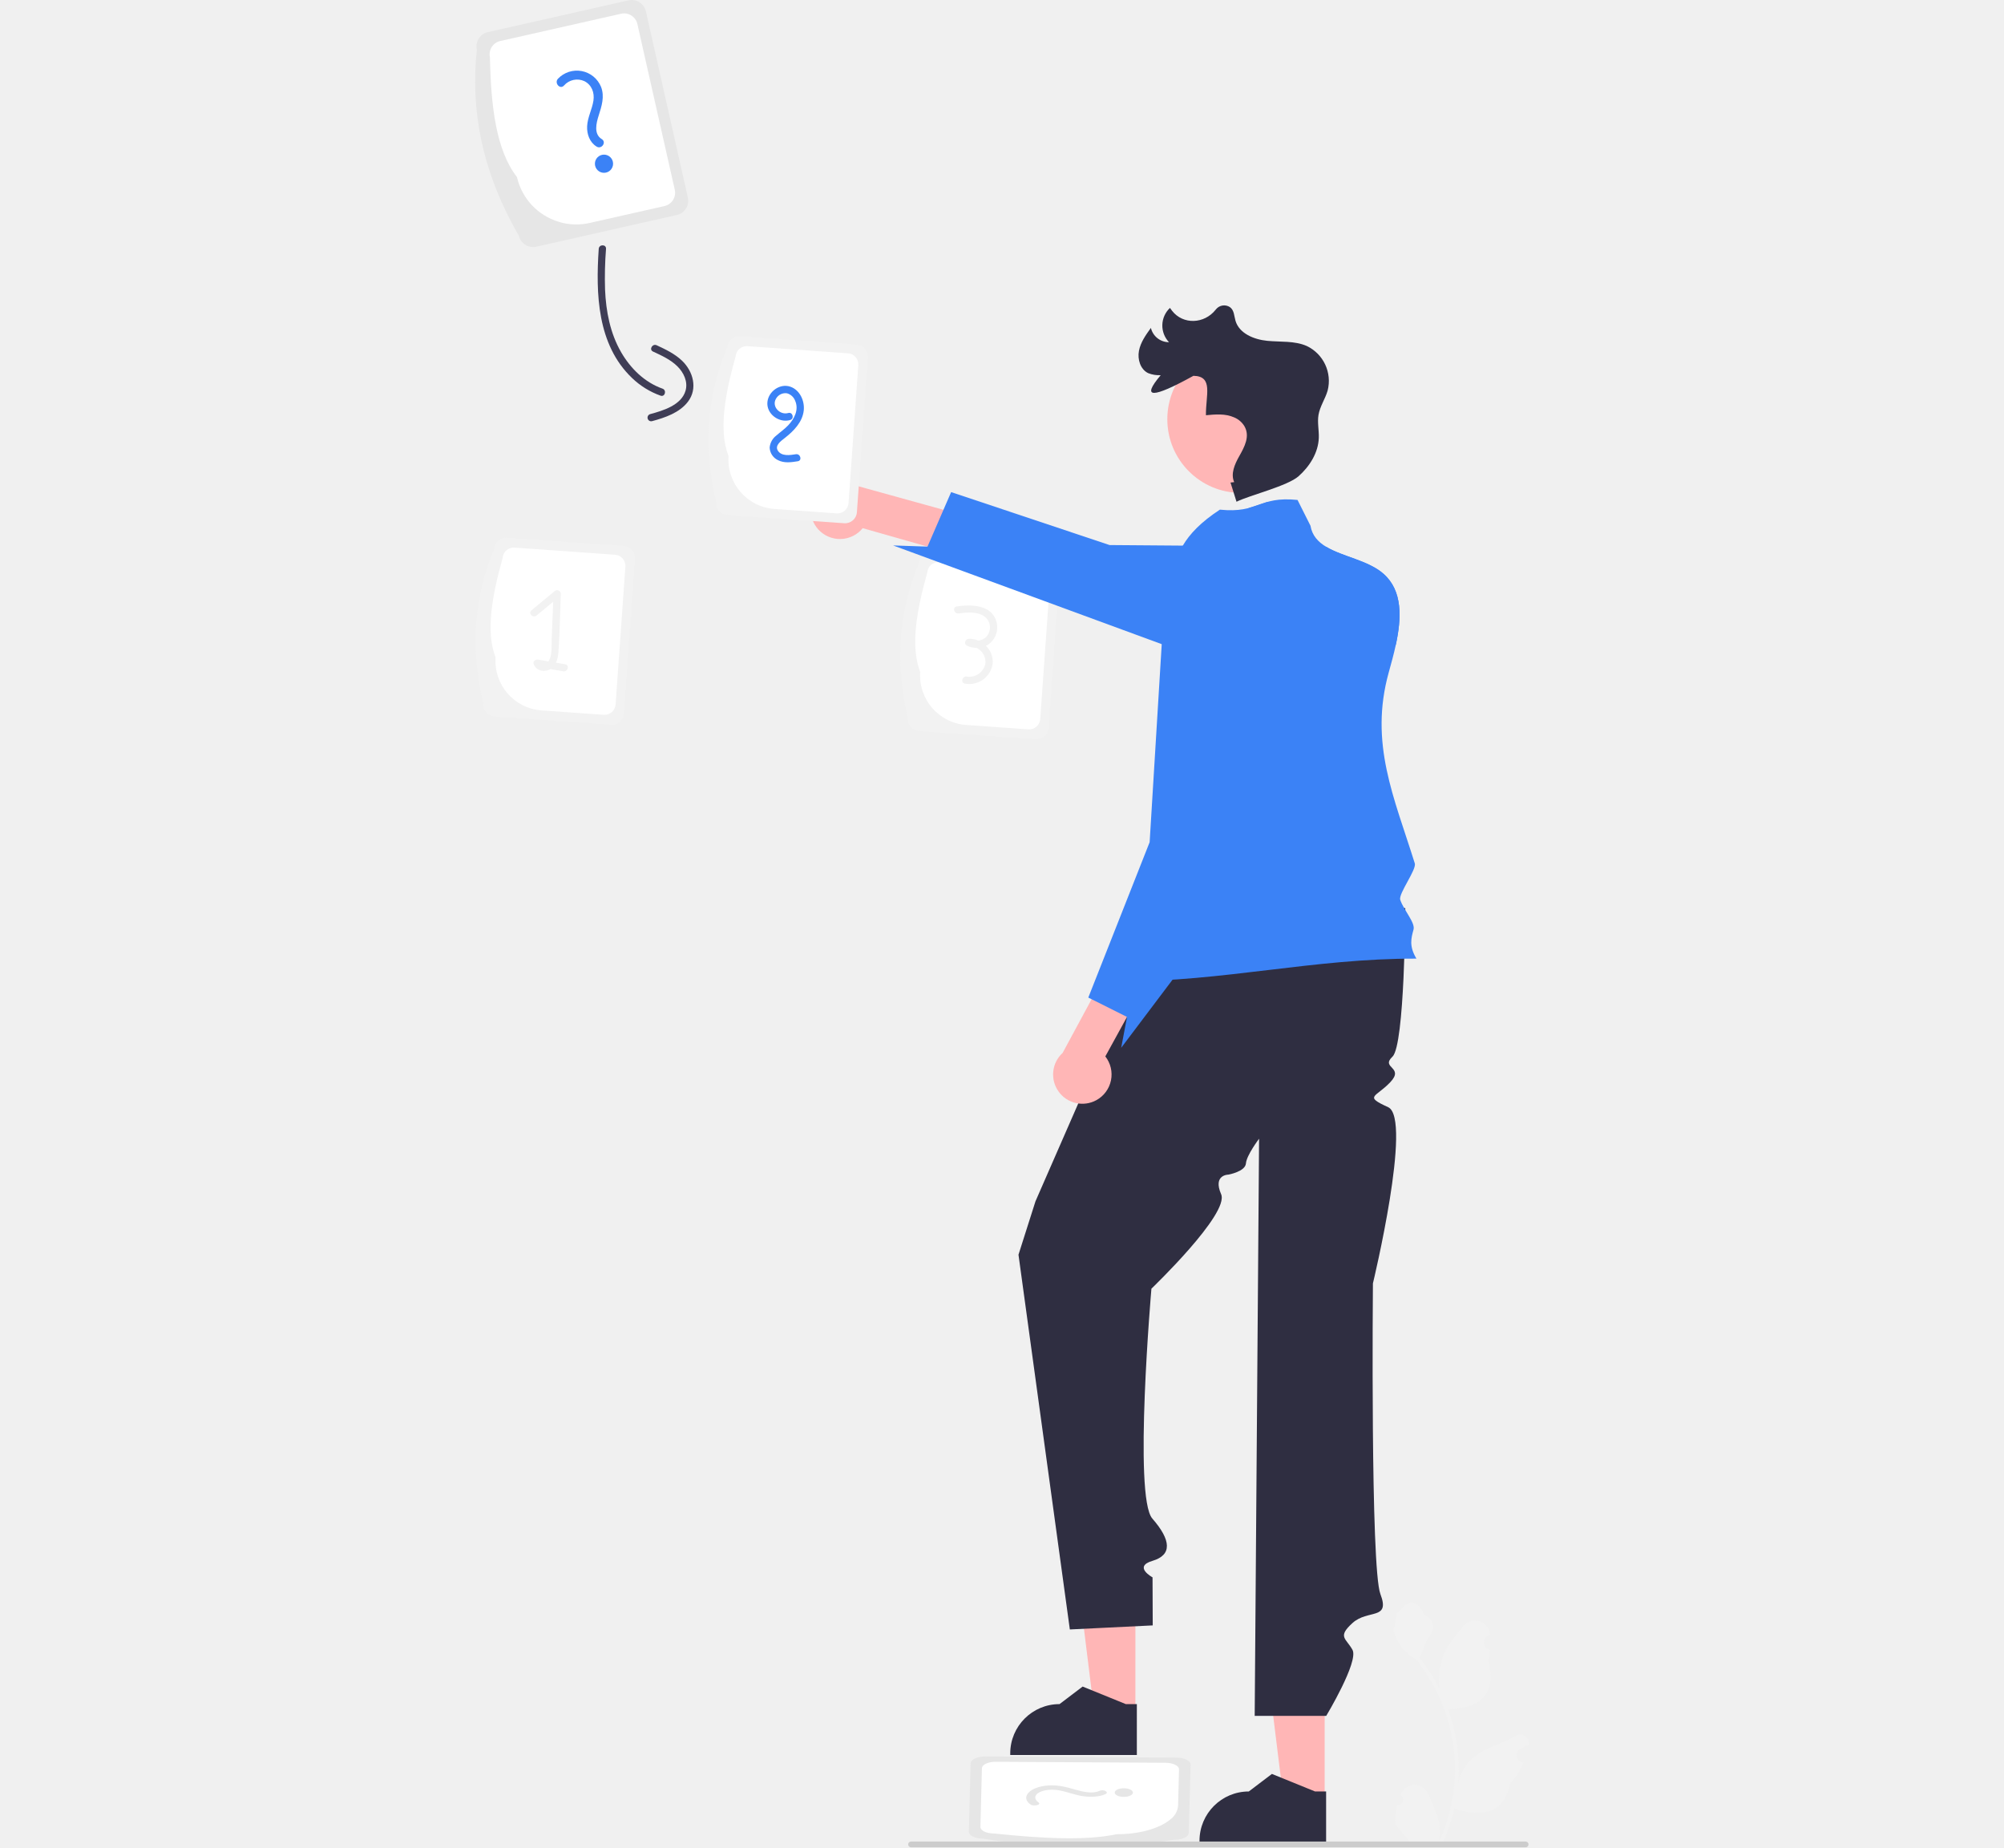
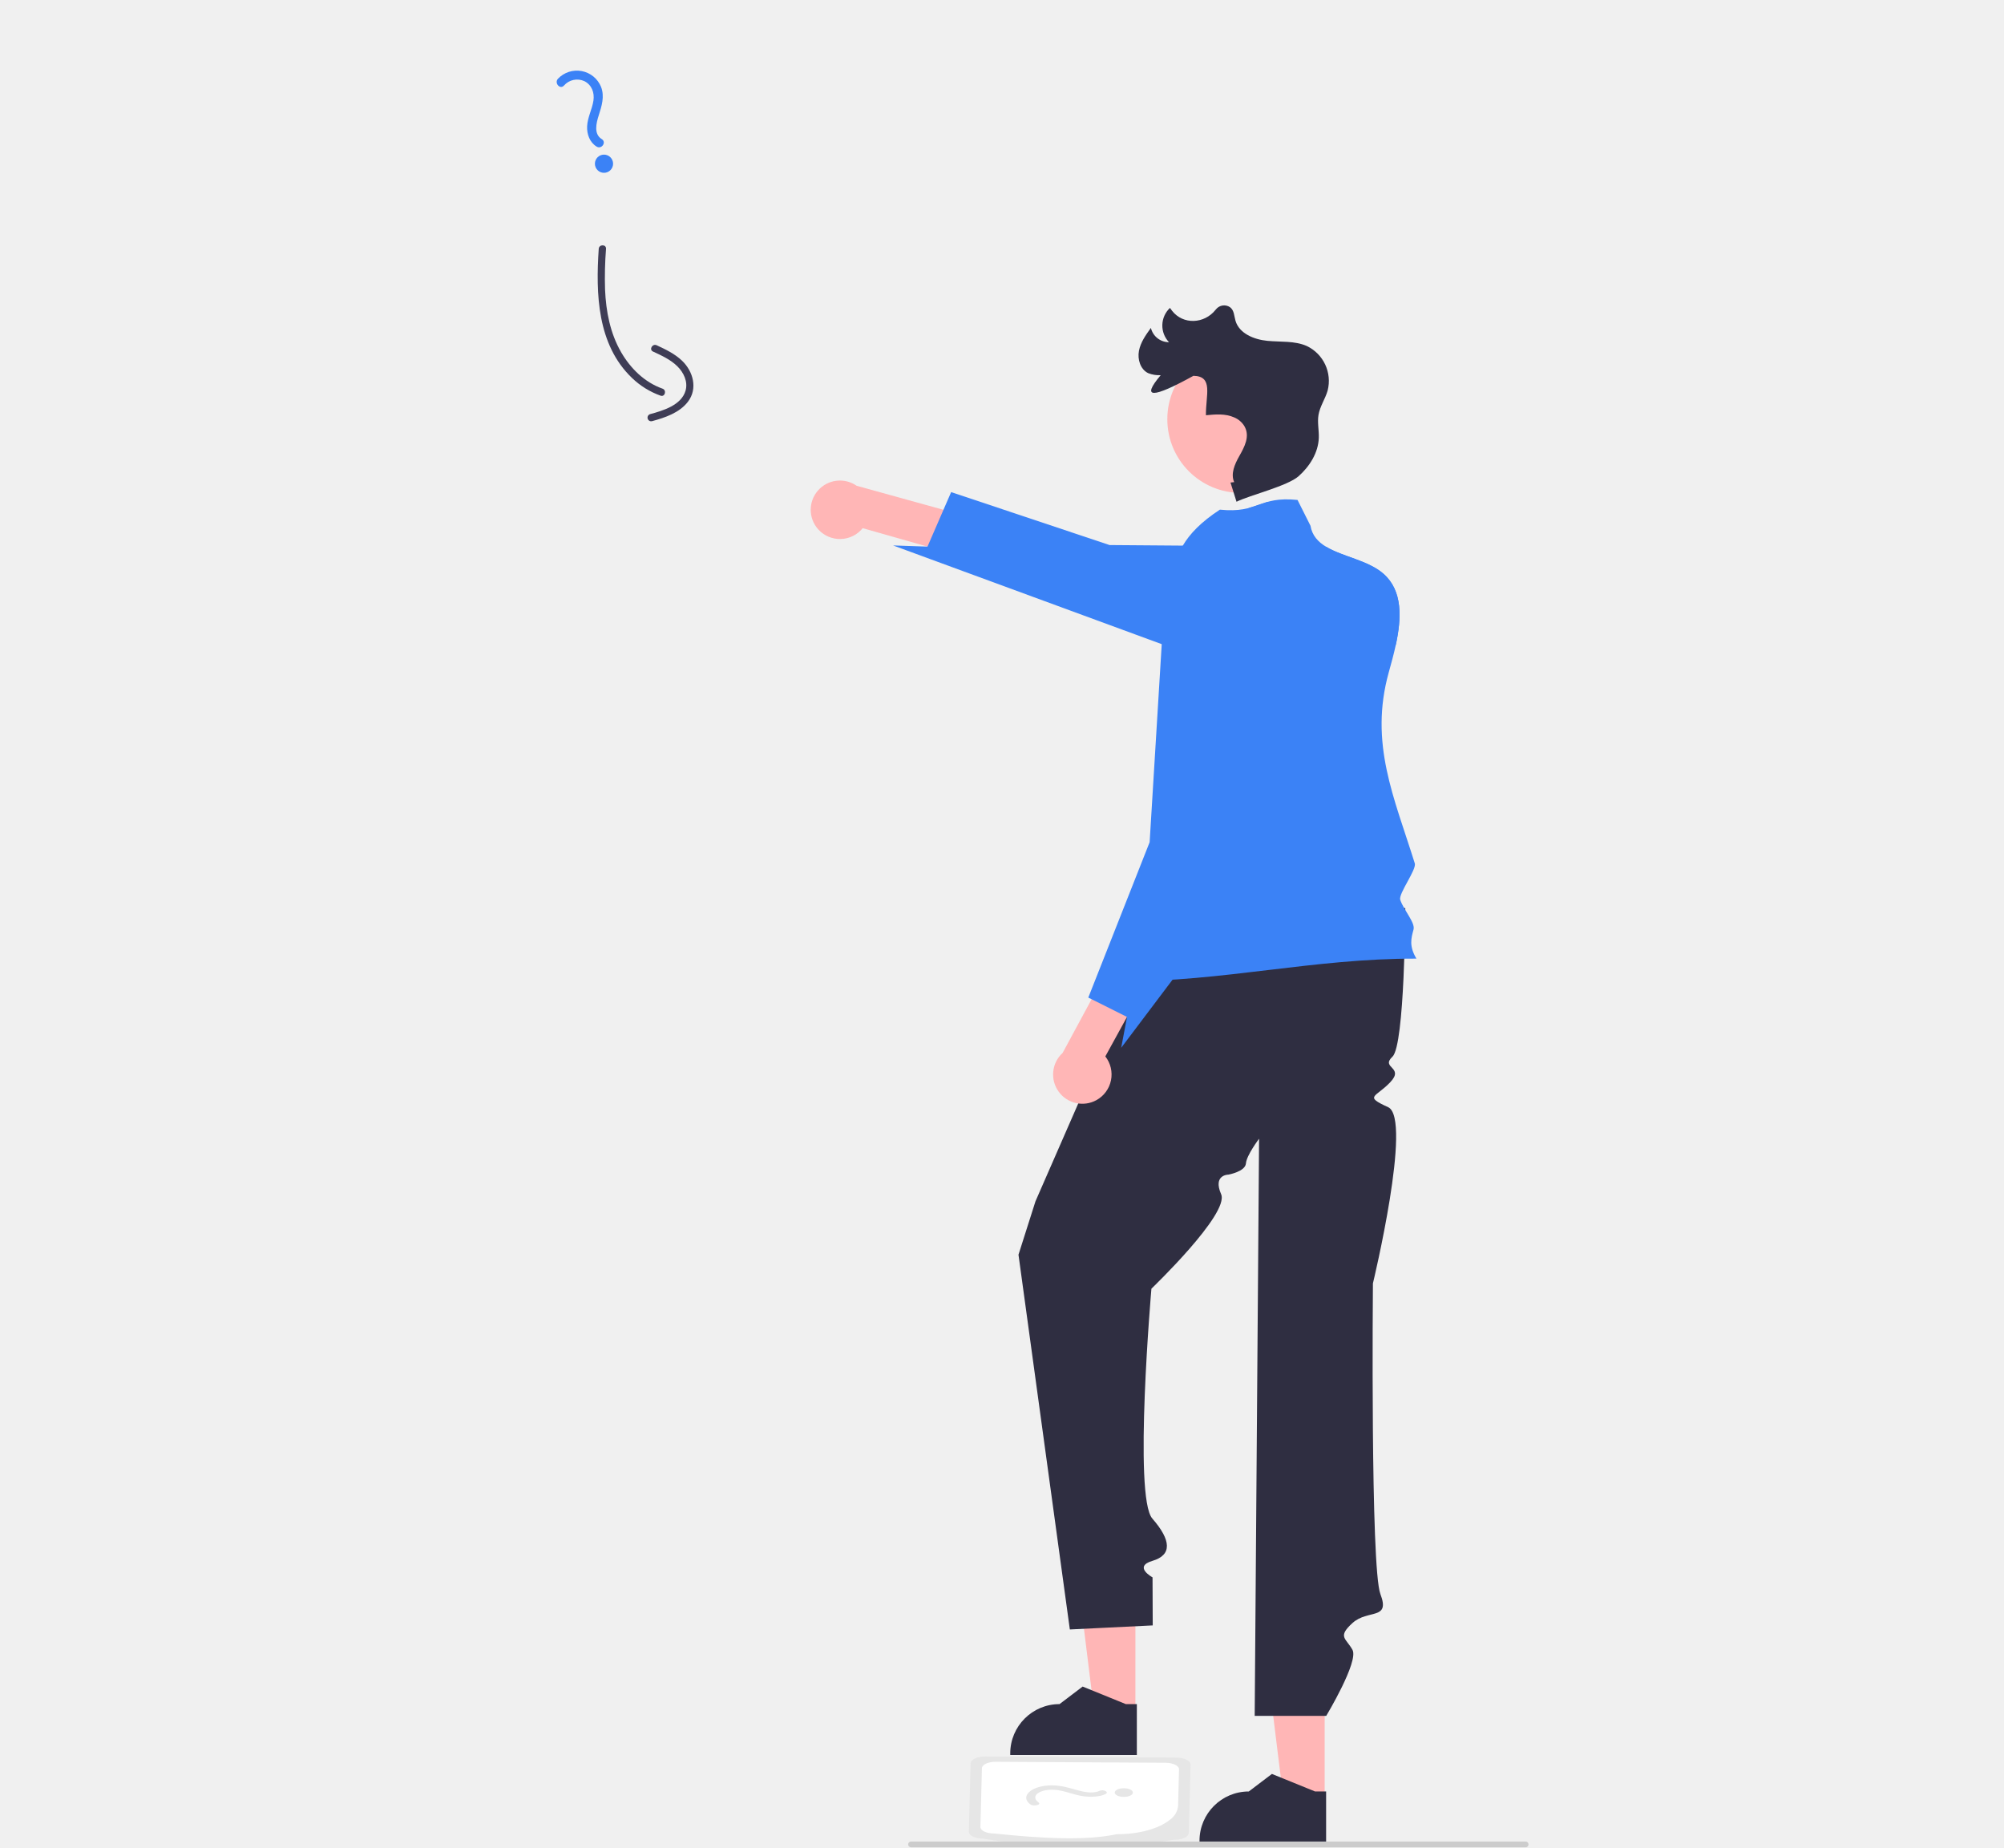
<svg xmlns="http://www.w3.org/2000/svg" data-name="Layer 1" width="434" height="400" viewBox="0 0 434.258 761.185">
-   <path d="M470.538,150.812,457.498,92.943l-4.253-18.852a6.013,6.013,0,0,0-7.194-4.534l-6.424,1.453L388.111,82.633a6,6,0,0,0-4.534,7.177c-2.766,25.749,2.696,49.502,14.546,71.732.875,1.663,1.803,3.326,2.766,4.989a5.935,5.935,0,0,0,1.698,3.011,6.025,6.025,0,0,0,5.479,1.523l6.757-1.523,4.166-.945,47.016-10.608A6.004,6.004,0,0,0,470.538,150.812Z" transform="translate(-382.8712 -69.40728)" fill="#e6e6e6" />
-   <path d="M465.147,147.591l-12.428-55.051-2.976-13.216a5.627,5.627,0,0,0-6.722-4.253l-3.956.893L393.222,86.309a5.627,5.627,0,0,0-4.253,6.722c.403,20.042,2.503,38.229,11.133,49.327a25.064,25.064,0,0,0,17.189,18.432c.105.035.193.07.298.105.07.018.158.053.228.07a24.88,24.88,0,0,0,12.236.315l30.842-6.967A5.627,5.627,0,0,0,465.147,147.591Z" transform="translate(-382.8712 -69.40728)" fill="#fff" />
  <path d="M419.474,104.665a7.175,7.175,0,0,1,8.396-1.831c3.059,1.528,4.246,4.779,3.757,8.012-.546,3.611-2.432,6.899-2.604,10.596-.15,3.236,1.056,6.636,3.924,8.378,2.056,1.249,4.172-1.843,2.106-3.098-3.4-2.065-2.257-6.604-1.271-9.7,1.231-3.866,2.514-7.807.991-11.79A10.759,10.759,0,0,0,417.011,101.841c-1.622,1.749.821,4.595,2.463,2.824Z" transform="translate(-382.8712 -69.40728)" fill="#3b82f6" />
  <circle cx="53.105" cy="67.463" r="3.747" fill="#3b82f6" />
  <path d="M671.786,793.624l-59.315-.354-19.324-.113c-3.321-.017-6.043,1.245-6.08,2.82l-.078,3.124-.651,25.047c-.05,1.565,2.608,2.864,5.928,2.882a251.579,251.579,0,0,0,73.149,1.186q2.731-.331,5.494-.727a11.216,11.216,0,0,0,3.323-.452c1.64-.506,2.724-1.373,2.753-2.36l.087-3.285.048-2.026.594-22.86C677.751,794.931,675.089,793.639,671.786,793.624Z" transform="translate(-382.8712 -69.40728)" fill="#e6e6e6" />
  <path d="M667.401,795.757l-56.432-.327-13.545-.082c-3.104-.018-5.659,1.161-5.697,2.633l-.05,1.923-.578,22.29c-.039,1.472,2.447,2.684,5.551,2.702,19.588,2.021,37.766,3.054,50.564.294,9.316.047,17.532-2.335,21.918-5.902.058-.045.113-.081.171-.126.033-.03.088-.067.121-.097a7.809,7.809,0,0,0,3.146-5.611l.382-14.997C672.991,796.987,670.505,795.775,667.401,795.757Z" transform="translate(-382.8712 -69.40728)" fill="#fff" />
  <path d="M615.047,812.103c-1.73-1.228-1.911-2.898.168-4.075,2.196-1.243,5.634-1.433,8.665-.852,3.386.649,6.146,1.882,9.702,2.368,3.113.425,6.7.243,9.06-.888,1.692-.811-.825-2.128-2.525-1.313-2.798,1.341-6.948.314-9.73-.481-3.474-.994-7.01-2.02-11.238-1.755-7.693.481-11.706,4.778-7.42,7.822,1.325.941,4.66.127,3.318-.826Z" transform="translate(-382.8712 -69.40728)" fill="#e6e6e6" />
  <ellipse cx="267.332" cy="738.628" rx="3.747" ry="1.777" fill="#e6e6e6" />
-   <path d="M386.231,359.365c-5.154-21.646-4.294-42.966,4.531-63.854a4.892,4.892,0,0,1,5.221-4.529l48.224,3.422a4.892,4.892,0,0,1,4.529,5.221l-4.531,63.854a4.892,4.892,0,0,1-5.221,4.529l-48.224-3.422A4.892,4.892,0,0,1,386.231,359.365Z" transform="translate(-382.8712 -69.40728)" fill="#f2f2f2" />
-   <path d="M391.299,340.341c-4.125-10.667-1.487-25.337,2.913-41.051a4.582,4.582,0,0,1,4.889-4.241l41.444,2.941a4.582,4.582,0,0,1,4.242,4.889l-4.032,56.821a4.582,4.582,0,0,1-4.889,4.241l-25.674-1.822A20.41,20.41,0,0,1,391.299,340.341Z" transform="translate(-382.8712 -69.40728)" fill="#fff" />
-   <path d="M419.992,343.125q-1.899-.326-3.798-.653a12.752,12.752,0,0,0,.994-4.338c.599-7.992.66-16.06.979-24.068a1.519,1.519,0,0,0-2.561-1.061q-4.769,3.95-9.538,7.9c-1.488,1.233.644,3.345,2.121,2.121q3.423-2.835,6.846-5.67-.314,7.871-.628,15.741c-.1,2.518.206,5.576-.825,7.944a3.825,3.825,0,0,1-.547.887q-2.102-.361-4.205-.722c-1.008-.173-2.289.668-1.845,1.845.965,2.559,3.809,3.368,6.247,2.381a5.078,5.078,0,0,0,.622-.333l5.339.917C421.083,346.342,421.894,343.451,419.992,343.125Z" transform="translate(-382.8712 -69.40728)" fill="#f2f2f2" />
-   <path d="M561.231,365.365c-5.154-21.646-4.294-42.966,4.531-63.854a4.892,4.892,0,0,1,5.221-4.529l48.224,3.422a4.892,4.892,0,0,1,4.529,5.221l-4.531,63.854a4.892,4.892,0,0,1-5.221,4.529l-48.224-3.422A4.892,4.892,0,0,1,561.231,365.365Z" transform="translate(-382.8712 -69.40728)" fill="#f2f2f2" />
-   <path d="M566.299,346.341c-4.125-10.667-1.487-25.337,2.913-41.051a4.582,4.582,0,0,1,4.889-4.241l41.444,2.941a4.582,4.582,0,0,1,4.242,4.889l-4.032,56.821a4.582,4.582,0,0,1-4.889,4.241l-25.674-1.822A20.41,20.41,0,0,1,566.299,346.341Z" transform="translate(-382.8712 -69.40728)" fill="#fff" />
-   <path d="M593.354,335.507a8.446,8.446,0,0,0,1.555-.943,8.607,8.607,0,0,0,2.815-8.952c-1.945-7.144-10.49-7.188-16.39-6.328-1.903.277-1.094,3.168.798,2.893,3.976-.579,10.218-1.048,12.355,3.295a5.705,5.705,0,0,1-.913,6.285,5.554,5.554,0,0,1-3.376,1.605,8.923,8.923,0,0,0-3.928-.733c-1.39.066-2.165,2.087-.757,2.795a9.012,9.012,0,0,0,4.01.945,6.5,6.5,0,0,1,3.667,6.198,6.723,6.723,0,0,1-7.692,5.633c-1.885-.379-2.692,2.512-.798,2.893a9.75,9.75,0,0,0,11.455-8.19A9.111,9.111,0,0,0,593.354,335.507Z" transform="translate(-382.8712 -69.40728)" fill="#f2f2f2" />
  <polygon points="272.105 705.445 255.138 705.444 247.067 640 272.108 640.002 272.105 705.445" fill="#ffb6b6" />
  <path d="M655.573,792.552l-52.175-.002v-.66a20.309,20.309,0,0,1,20.308-20.308h.001l9.53-7.23,17.782,7.231,4.555 0Z" transform="translate(-382.8712 -69.40728)" fill="#2f2e41" />
  <polygon points="350.105 741.445 333.138 741.444 325.067 676 350.108 676.002 350.105 741.445" fill="#ffb6b6" />
  <path d="M733.573,828.552l-52.175-.002v-.66a20.309,20.309,0,0,1,20.308-20.308h.001l9.53-7.23,17.782,7.231,4.555 0Z" transform="translate(-382.8712 -69.40728)" fill="#2f2e41" />
  <path d="M524.227,287.49a12.068,12.068,0,0,0,18.373-.454l57.852,16.467,8.489-14.882-68.854-19.056a12.051,12.051,0,0,0-15.86,17.925Z" transform="translate(-382.8712 -69.40728)" fill="#ffb6b6" />
  <path d="M674.667,425.226,613.795,564.407l-7,22L627.958,740.823l34.16-1.667-.077-19.802s-8.129-4.409-.026-6.803,7.762-8.473-.068-17.434-.367-94.71-.367-94.71,32.237-30.87,28.726-38.935,3.008-8.065,3.008-8.065,6.95-1.243,7.216-4.621,5.416-10.171,5.416-10.171l-1.805,237.823h29.474s13.475-22.392,10.827-27.211-6.352-5.291,0-11.055,15.674-1.047,11.513-11.906-3.092-128.034-3.092-128.034,16.396-67.997,6.266-72.614-5.094-3.965.888-10.291-4.163-5.748.909-10.537,5.277-61.152,5.277-61.152Z" transform="translate(-382.8712 -69.40728)" fill="#2f2e41" />
  <path d="M770.795,464.407c-42.67-.1-79.28,9.49-121.95,9.39,2.78-19.24,12.495-49.396,15.274-68.641,3.908-27.067.878-43.223,4.776-70.289.39-2.65.77-5.29,1.15-7.94,1.54-10.7-2.15-21.4,4.47-32.7,2.82-4.82,7.51-9.74,15.28-14.82,16.14,1.64,15.86-5.64,32-4l5.34,10.64c.68,4.04,3.13,6.67,6.45,8.66,6.83,4.13,17.35,5.57,23.67,11.16,7.94,7.02,7.41,18.25,5.05,29.21-.84,3.9-1.91,7.76-2.92,11.39-8.129,29.247,2.262,51.559,10.734,78.689.803,2.573-6.806,12.521-6,15,1.367,4.2,6.262,9.426,5.483,12.264C768.637,455.935,767.675,459.241,770.795,464.407Z" transform="translate(-382.8712 -69.40728)" fill="#3b82f6" />
  <path d="M762.305,335.077l-93.41-.21-3-.01-110.776-40.701,14.176.481,6.58-15.17,3.17-7.29,65.29,21.82,30.18.23,56.9.42c.73.01,1.45.03,2.17.06,6.83,4.13,17.35,5.57,23.67,11.16C765.195,312.887,764.665,324.117,762.305,335.077Z" transform="translate(-382.8712 -69.40728)" fill="#3b82f6" />
  <circle cx="315.616" cy="172.742" r="30.355" fill="#ffb6b6" />
  <path d="M694.173,268.241l2.473,7.906c5.483-2.707,21.039-6.462,25.604-10.53s8.096-9.68,8.312-15.791c.112-3.156-.653-6.339-.128-9.453.593-3.519,2.764-6.569,3.758-9.996a15.945,15.945,0,0,0-8.602-18.405c-5.032-2.211-10.786-1.591-16.256-2.125s-11.572-3.009-13.112-8.285c-.576-1.973-.51-4.299-2.272-5.59a4.312,4.312,0,0,0-5.71.826q-.122.138-.234.279c-4.63,5.809-13.357,6.24-17.924.381q-.448-.574-.861-1.175a9.948,9.948,0,0,0-.394,14.133,7.672,7.672,0,0,1-7.465-5.887c-2.095,2.893-4.245,5.911-4.918,9.419s.577,7.657,3.794,9.21a12.327,12.327,0,0,0,5.168.846c-8.299,9.817-3.32,9.534,13.487.256,8.338.158,5.045,7.906,5.153,16.245v0c3.924-.377,7.965-.746,11.676.907a8.961,8.961,0,0,1,4.165,3.579c2.452,4.212.019,8.59-2.137,12.422-1.843,3.275-3.591,7.219-2.061,10.652" transform="translate(-382.8712 -69.40728)" fill="#2f2e41" />
  <path d="M638.926,522.715a12.068,12.068,0,0,0,3.656-18.012L671.54,451.983l-12.613-11.595-33.937,62.868a12.051,12.051,0,0,0,13.935,19.459Z" transform="translate(-382.8712 -69.40728)" fill="#ffb6b6" />
  <path d="M709.555,276.177l-6.75,120.92-32.52,75.99-21.166,28.069,2.406-12.719-14.59-7.3-1.37-.68,19.42-49.19,5.86-14.84,2.73-44.67,2.58-42.24a52.634,52.634,0,0,1,19.34-37.63l16.2-13.16Z" transform="translate(-382.8712 -69.40728)" fill="#3b82f6" />
-   <path d="M482.231,276.365c-5.154-21.646-4.294-42.966,4.531-63.854a4.892,4.892,0,0,1,5.221-4.529l48.224,3.422a4.892,4.892,0,0,1,4.529,5.221l-4.531,63.854a4.892,4.892,0,0,1-5.221,4.529l-48.224-3.422A4.892,4.892,0,0,1,482.231,276.365Z" transform="translate(-382.8712 -69.40728)" fill="#f2f2f2" />
-   <path d="M487.299,257.341c-4.125-10.667-1.487-25.337,2.913-41.051a4.582,4.582,0,0,1,4.889-4.241l41.444,2.941a4.582,4.582,0,0,1,4.242,4.889l-4.032,56.821a4.582,4.582,0,0,1-4.889,4.241l-25.674-1.822A20.41,20.41,0,0,1,487.299,257.341Z" transform="translate(-382.8712 -69.40728)" fill="#fff" />
-   <path d="M512.785,228.747c-4.248-1.474-8.973,1.885-9.455,6.242-.546,4.937,4.764,8.835,9.362,7.493,1.85-.54,1.063-3.436-.797-2.893-3.37.984-6.965-2.655-5.028-5.909a4.431,4.431,0,0,1,4.527-2.215,5.018,5.018,0,0,1,3.344,3.035c1.654,3.726-.312,7.51-2.916,10.218-1.485,1.545-3.228,2.745-4.829,4.153a6.983,6.983,0,0,0-2.746,4.954,5.997,5.997,0,0,0,3.412,5.182c2.558,1.315,5.467.897,8.188.459,1.901-.306,1.094-3.197-.798-2.893-2.38.383-5.943.963-7.451-1.518-1.291-2.125,1.369-3.991,2.819-5.121,3.643-2.841,7.328-6.51,7.875-11.34C518.74,234.637,516.729,230.115,512.785,228.747Z" transform="translate(-382.8712 -69.40728)" fill="#3b82f6" />
-   <path d="M762.87,813.26a2.269,2.269,0,0,0,1.645-3.933l-.155-.618q.031-.074.062-.148a6.094,6.094,0,0,1,11.241.042c1.839,4.428,4.179,8.864,4.756,13.546a18.029,18.029,0,0,1-.316,6.2,72.281,72.281,0,0,0,6.575-30.021,69.764,69.764,0,0,0-.433-7.783q-.358-3.178-.995-6.31a73.119,73.119,0,0,0-14.5-30.99,19.459,19.459,0,0,1-8.093-8.397,14.843,14.843,0,0,1-1.35-4.056c.394.052,1.486-5.949,1.188-6.317.549-.833,1.532-1.247,2.131-2.06,2.982-4.043,7.091-3.337,9.236,2.157,4.582,2.313,4.627,6.148,1.815,9.837-1.789,2.347-2.035,5.522-3.604,8.035.162.207.329.407.491.614a73.591,73.591,0,0,1,7.681,12.169,30.593,30.593,0,0,1,1.826-14.21c1.748-4.217,5.025-7.769,7.91-11.415a6.279,6.279,0,0,1,11.184,3.083q.009.081.017.161-.643.363-1.259.77a3.078,3.078,0,0,0,1.241,5.602l.063.01a30.628,30.628,0,0,1-.807,4.579c3.702,14.316-4.29,19.53-15.701,19.764-.252.129-.497.258-.749.381a75.114,75.114,0,0,1,4.043,19.028,71.243,71.243,0,0,1-.052,11.503l.019-.136a18.826,18.826,0,0,1,6.427-10.87c4.946-4.063,11.933-5.559,17.268-8.824a3.533,3.533,0,0,1,5.411,3.437l-.022.143a20.675,20.675,0,0,0-2.319,1.117q-.643.363-1.259.77a3.078,3.078,0,0,0,1.241,5.602l.063.01c.045.006.084.013.129.019a30.655,30.655,0,0,1-5.639,8.829c-2.315,12.497-12.256,13.683-22.89,10.044h-.006a75.092,75.092,0,0,1-5.044,14.726H763.321c-.065-.2-.123-.407-.181-.607a20.475,20.475,0,0,0,4.986-.297c-1.337-1.641-2.674-3.294-4.011-4.935a1.119,1.119,0,0,1-.084-.097c-.678-.84-1.363-1.673-2.041-2.512l-0-.001a29.99,29.99,0,0,1,.879-7.64Z" transform="translate(-382.8712 -69.40728)" fill="#f2f2f2" />
  <path d="M561.319,829.403a1.186,1.186,0,0,0,1.19,1.19h253.29a1.19,1.19,0,1,0,0-2.38h-253.29A1.187,1.187,0,0,0,561.319,829.403Z" transform="translate(-382.8712 -69.40728)" fill="#ccc" />
  <path d="M433.807,171.94c-1.251,18.493-.65,39.482,13.705,53.201a32.861,32.861,0,0,0,11.783,7.302c1.824.643,2.609-2.254.798-2.893-7.375-2.6-13.176-8.312-17.042-14.992-4.532-7.83-6.261-16.863-6.639-25.816a153.141,153.141,0,0,1,.396-16.803c.13-1.927-2.87-1.919-3,0Z" transform="translate(-382.8712 -69.40728)" fill="#3f3d56" />
  <path d="M456.169,214.26c3.558,1.653,7.288,3.335,10.103,6.146,2.568,2.564,4.361,6.304,3.32,9.959-1.707,5.996-9.308,8.257-14.608,9.687a1.501,1.501,0,0,0,.798,2.893c5.331-1.438,11.309-3.447,14.792-8.011,4.121-5.401,2.165-12.52-2.465-16.925-2.982-2.838-6.734-4.623-10.426-6.338-1.74-.808-3.265,1.777-1.514,2.59Z" transform="translate(-382.8712 -69.40728)" fill="#3f3d56" />
</svg>
